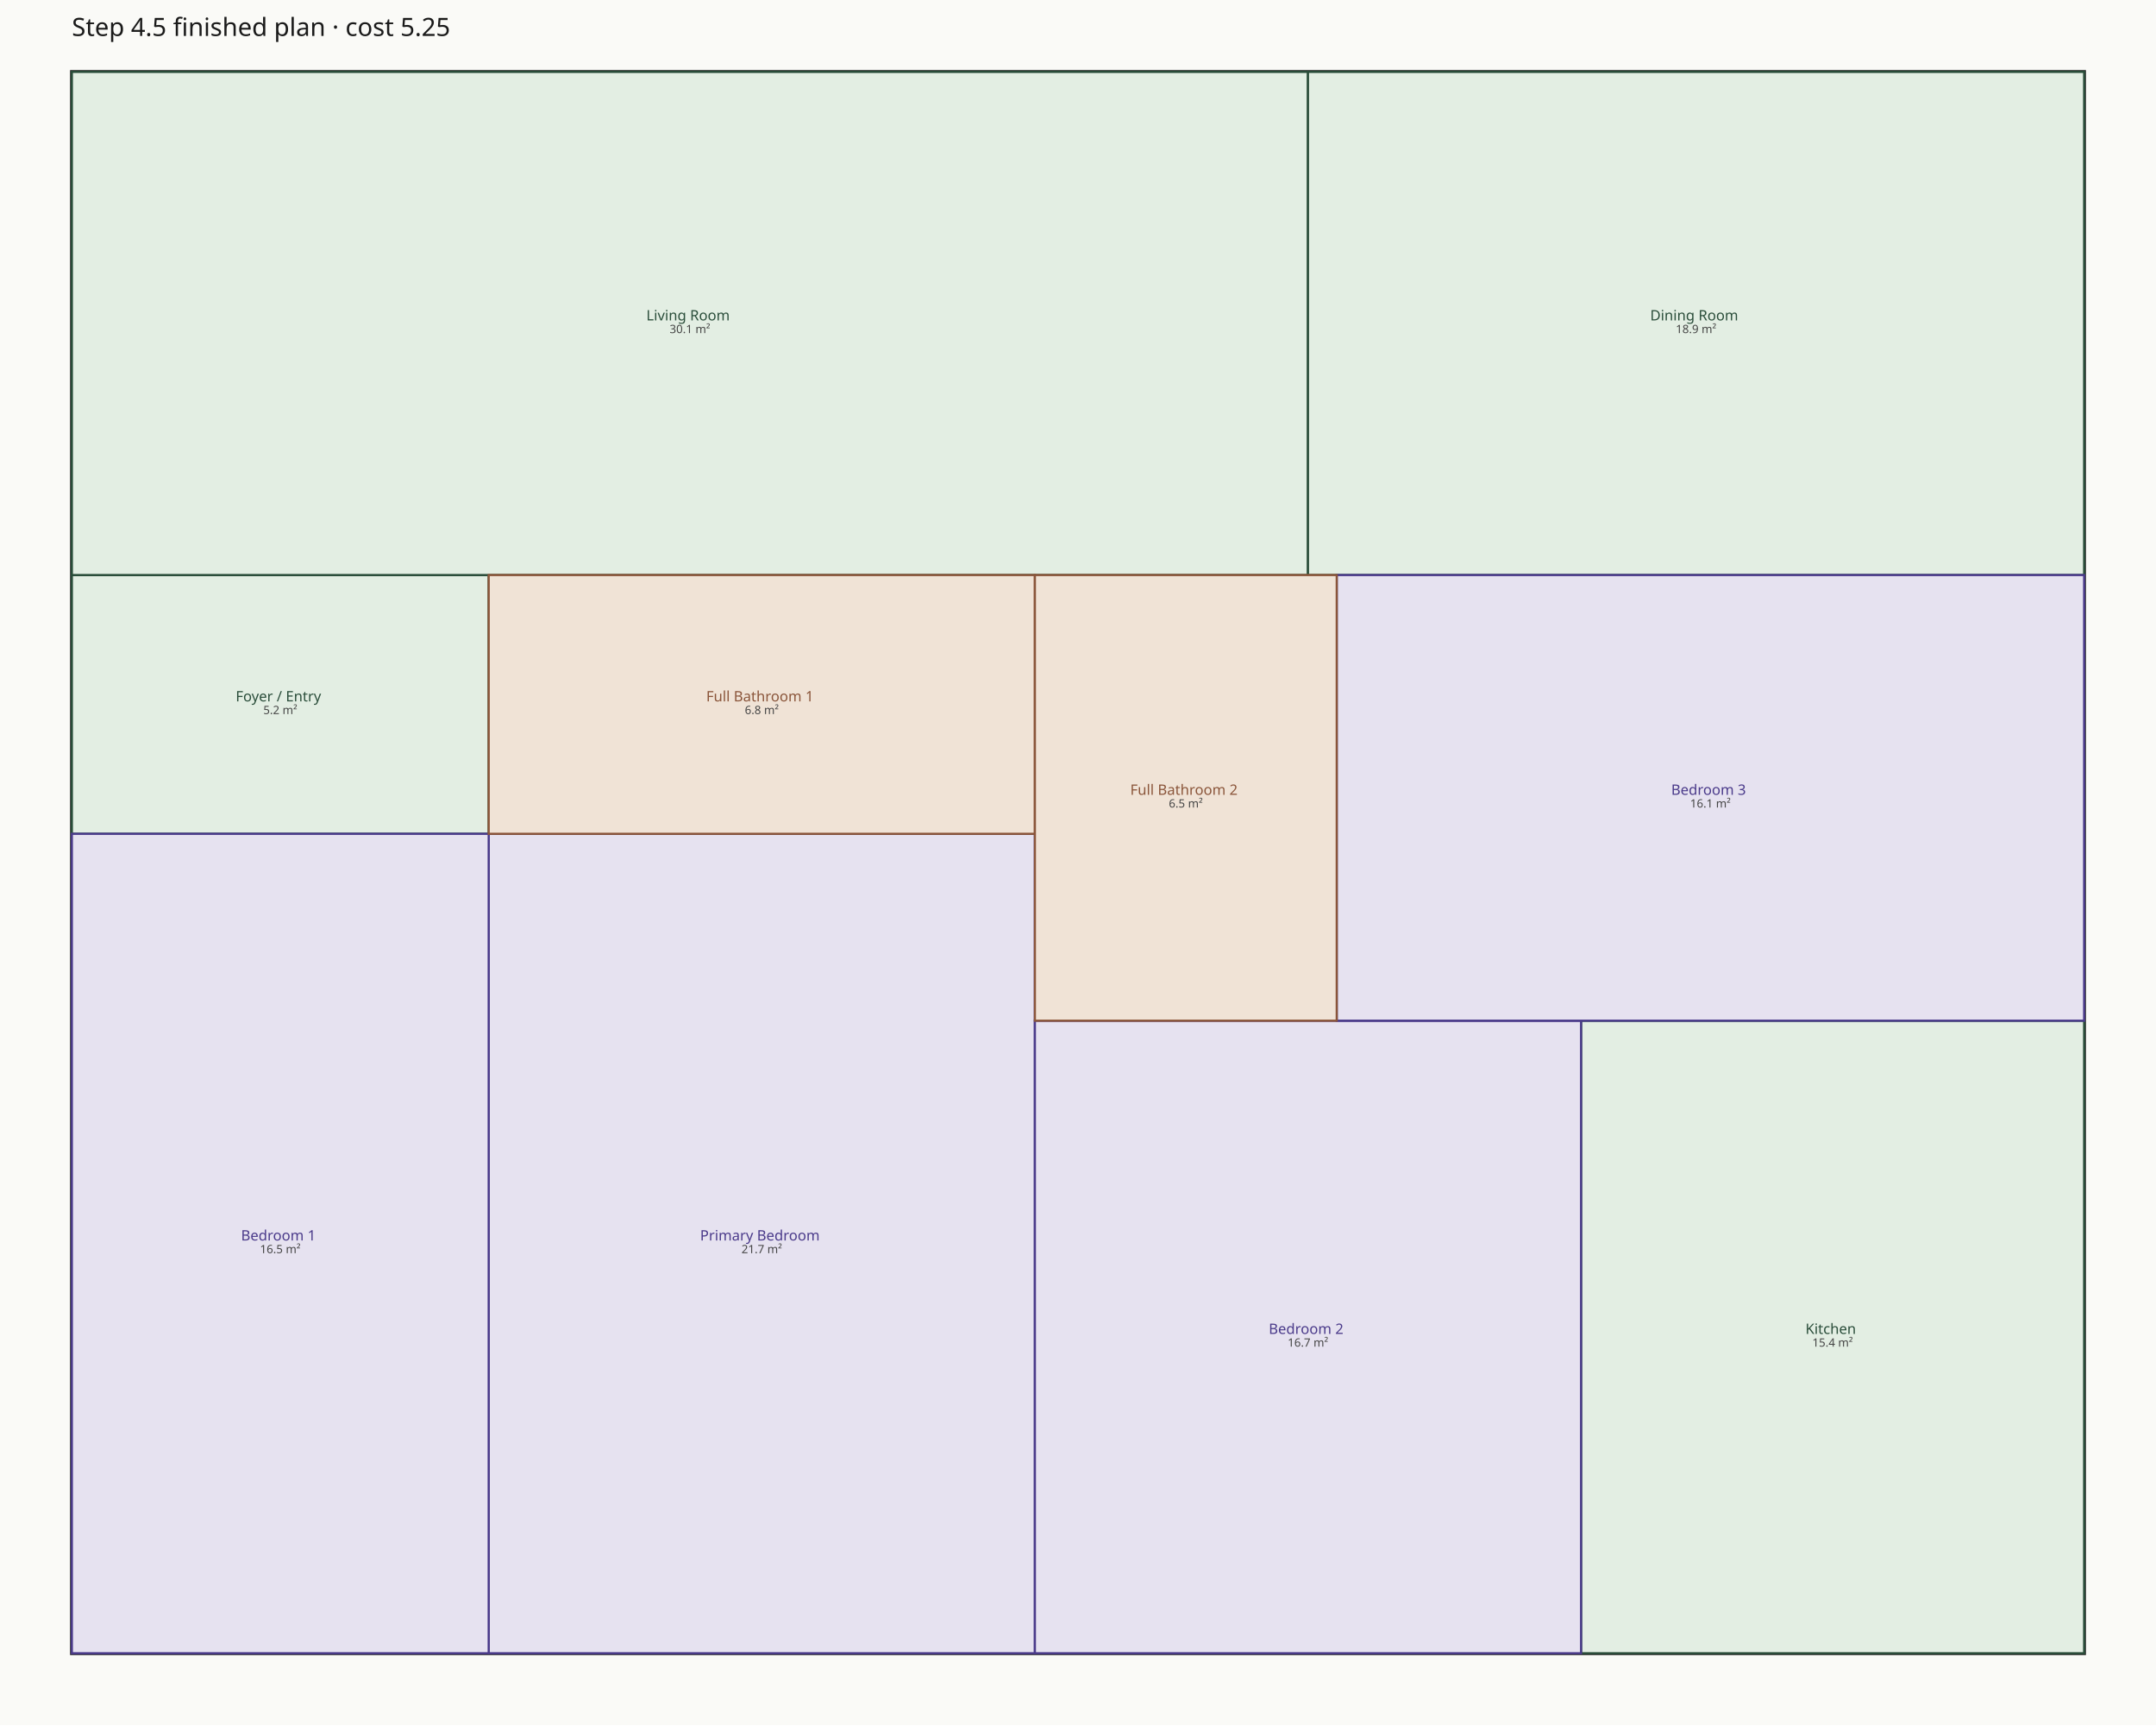
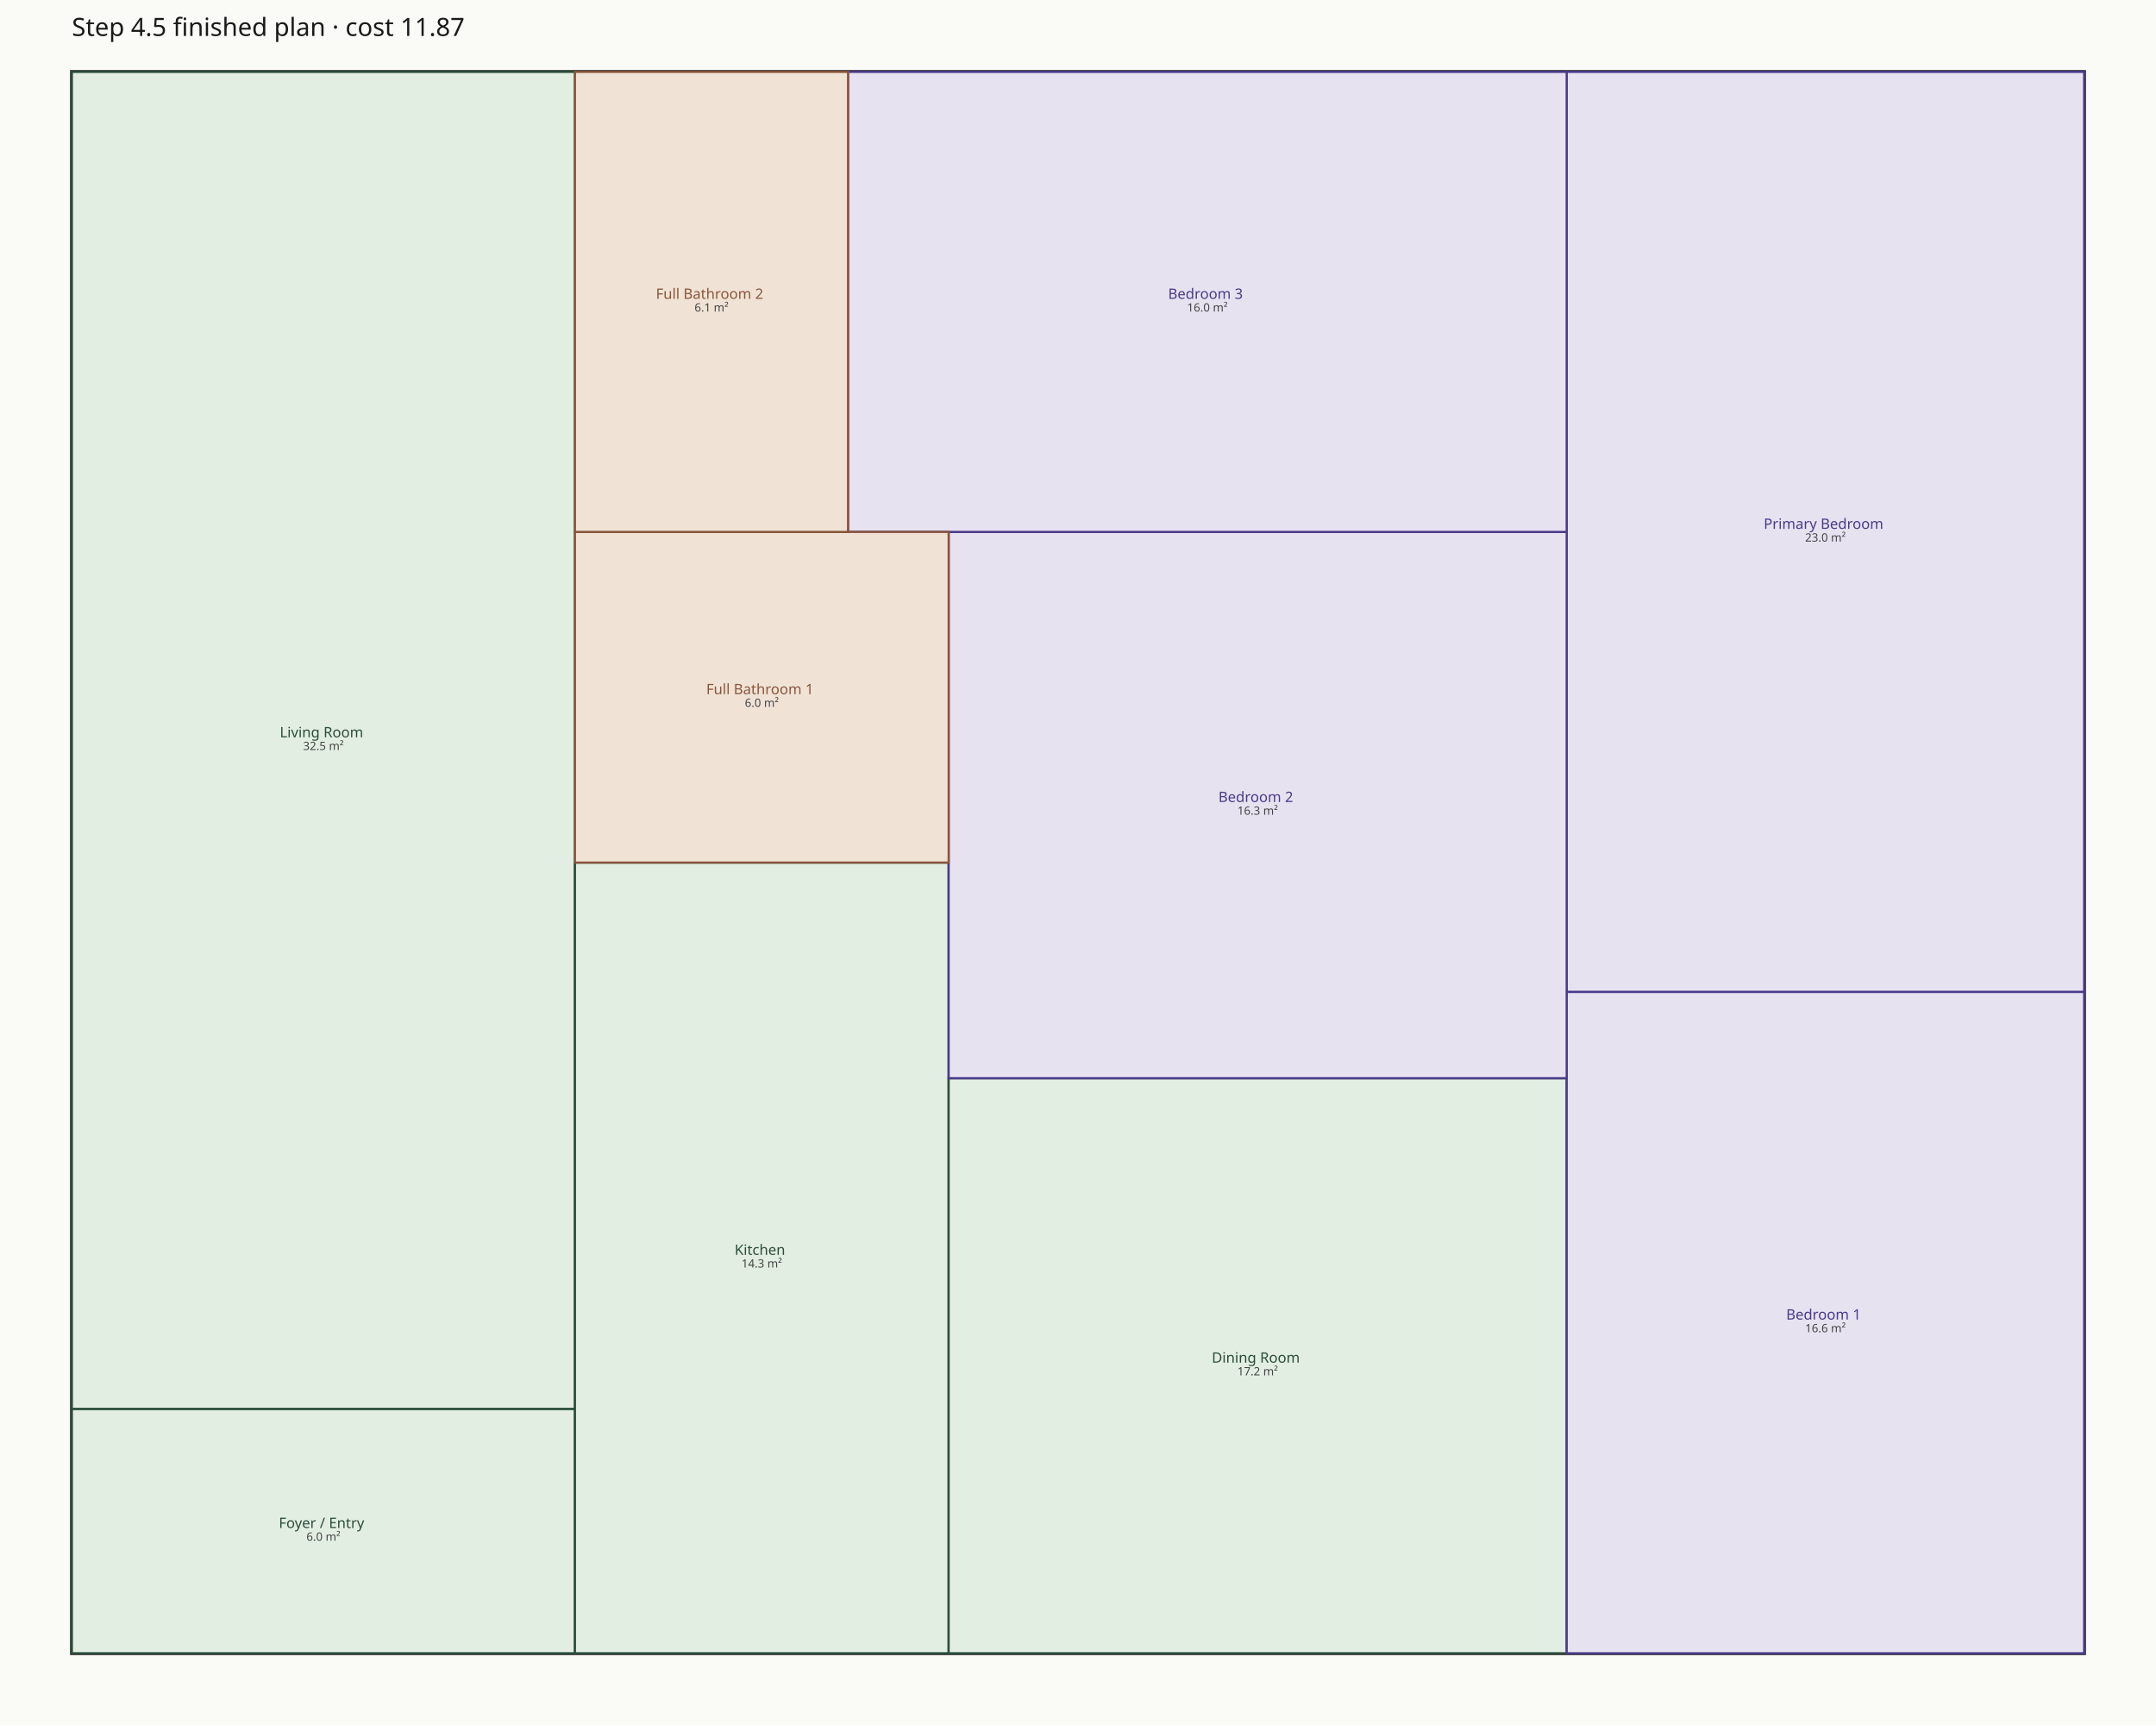
<svg xmlns="http://www.w3.org/2000/svg" width="1200" height="960" viewBox="0 0 1200 960">
  <rect width="100%" height="100%" fill="#fafaf7" />
  <rect x="40.0" y="40.0" width="1120.0" height="880.0" fill="none" stroke="#1a1a1a" stroke-width="2" />
-   <polygon points="40.0,320.0 272.0,320.0 272.0,464.0 40.0,464.0" fill="#e3eee3" stroke="#2a4d3a" stroke-width="1.2" />
-   <g transform="translate(156.0,392.0)">
+   <polygon points="40.0,784.0 320.0,784.0 320.0,920.0 40.0,920.0" fill="#e3eee3" stroke="#2a4d3a" stroke-width="1.2" />
+   <g transform="translate(180.0,852.0)">
    <text text-anchor="middle" dominant-baseline="central" font-family="ui-sans-serif,system-ui" font-size="8.0" fill="#2a4d3a">
      <tspan x="0" dy="-0.6em">Foyer / Entry</tspan>
-       <tspan x="0" dy="1.2em" font-size="6.4" fill="#444">5.2 m²</tspan>
+       <tspan x="0" dy="1.2em" font-size="6.4" fill="#444">6.0 m²</tspan>
    </text>
  </g>
-   <polygon points="40.0,40.0 728.0,40.0 728.0,320.0 40.0,320.0" fill="#e3eee3" stroke="#2a4d3a" stroke-width="1.2" />
-   <g transform="translate(384.0,180.0)">
+   <polygon points="40.0,40.0 320.0,40.0 320.0,784.0 40.0,784.0" fill="#e3eee3" stroke="#2a4d3a" stroke-width="1.2" />
+   <g transform="translate(180.0,412.0)">
    <text text-anchor="middle" dominant-baseline="central" font-family="ui-sans-serif,system-ui" font-size="8.0" fill="#2a4d3a">
      <tspan x="0" dy="-0.6em">Living Room</tspan>
-       <tspan x="0" dy="1.2em" font-size="6.4" fill="#444">30.1 m²</tspan>
+       <tspan x="0" dy="1.2em" font-size="6.4" fill="#444">32.5 m²</tspan>
    </text>
  </g>
-   <polygon points="880.0,568.0 1160.0,568.0 1160.0,920.0 880.0,920.0" fill="#e3eee3" stroke="#2a4d3a" stroke-width="1.2" />
-   <g transform="translate(1020.0,744.0)">
+   <polygon points="320.0,480.0 528.0,480.0 528.0,920.0 320.0,920.0" fill="#e3eee3" stroke="#2a4d3a" stroke-width="1.2" />
+   <g transform="translate(424.0,700.0)">
    <text text-anchor="middle" dominant-baseline="central" font-family="ui-sans-serif,system-ui" font-size="8.0" fill="#2a4d3a">
      <tspan x="0" dy="-0.6em">Kitchen</tspan>
-       <tspan x="0" dy="1.2em" font-size="6.4" fill="#444">15.4 m²</tspan>
+       <tspan x="0" dy="1.2em" font-size="6.4" fill="#444">14.3 m²</tspan>
    </text>
  </g>
-   <polygon points="728.0,40.0 1160.0,40.0 1160.0,320.0 728.0,320.0" fill="#e3eee3" stroke="#2a4d3a" stroke-width="1.2" />
-   <g transform="translate(944.0,180.0)">
+   <polygon points="528.0,600.0 872.0,600.0 872.0,920.0 528.0,920.0" fill="#e3eee3" stroke="#2a4d3a" stroke-width="1.2" />
+   <g transform="translate(700.0,760.0)">
    <text text-anchor="middle" dominant-baseline="central" font-family="ui-sans-serif,system-ui" font-size="8.0" fill="#2a4d3a">
      <tspan x="0" dy="-0.6em">Dining Room</tspan>
-       <tspan x="0" dy="1.2em" font-size="6.4" fill="#444">18.9 m²</tspan>
+       <tspan x="0" dy="1.2em" font-size="6.4" fill="#444">17.2 m²</tspan>
    </text>
  </g>
-   <polygon points="272.0,464.0 576.0,464.0 576.0,920.0 272.0,920.0" fill="#e6e2f0" stroke="#4a3a8a" stroke-width="1.2" />
-   <g transform="translate(424.0,692.0)">
+   <polygon points="872.0,40.0 1160.0,40.0 1160.0,552.0 872.0,552.0" fill="#e6e2f0" stroke="#4a3a8a" stroke-width="1.2" />
+   <g transform="translate(1016.0,296.0)">
    <text text-anchor="middle" dominant-baseline="central" font-family="ui-sans-serif,system-ui" font-size="8.0" fill="#4a3a8a">
      <tspan x="0" dy="-0.6em">Primary Bedroom</tspan>
-       <tspan x="0" dy="1.2em" font-size="6.4" fill="#444">21.7 m²</tspan>
+       <tspan x="0" dy="1.2em" font-size="6.4" fill="#444">23.0 m²</tspan>
    </text>
  </g>
-   <polygon points="40.0,464.0 272.0,464.0 272.0,920.0 40.0,920.0" fill="#e6e2f0" stroke="#4a3a8a" stroke-width="1.2" />
-   <g transform="translate(156.0,692.0)">
+   <polygon points="872.0,552.0 1160.0,552.0 1160.0,920.0 872.0,920.0" fill="#e6e2f0" stroke="#4a3a8a" stroke-width="1.2" />
+   <g transform="translate(1016.0,736.0)">
    <text text-anchor="middle" dominant-baseline="central" font-family="ui-sans-serif,system-ui" font-size="8.0" fill="#4a3a8a">
      <tspan x="0" dy="-0.6em">Bedroom 1</tspan>
-       <tspan x="0" dy="1.2em" font-size="6.4" fill="#444">16.5 m²</tspan>
+       <tspan x="0" dy="1.2em" font-size="6.4" fill="#444">16.6 m²</tspan>
    </text>
  </g>
-   <polygon points="576.0,568.0 880.0,568.0 880.0,920.0 576.0,920.0" fill="#e6e2f0" stroke="#4a3a8a" stroke-width="1.2" />
-   <g transform="translate(728.0,744.0)">
+   <polygon points="528.0,296.0 872.0,296.0 872.0,600.0 528.0,600.0" fill="#e6e2f0" stroke="#4a3a8a" stroke-width="1.2" />
+   <g transform="translate(700.0,448.0)">
    <text text-anchor="middle" dominant-baseline="central" font-family="ui-sans-serif,system-ui" font-size="8.0" fill="#4a3a8a">
      <tspan x="0" dy="-0.6em">Bedroom 2</tspan>
-       <tspan x="0" dy="1.2em" font-size="6.4" fill="#444">16.7 m²</tspan>
+       <tspan x="0" dy="1.2em" font-size="6.4" fill="#444">16.3 m²</tspan>
    </text>
  </g>
-   <polygon points="744.0,320.0 1160.0,320.0 1160.0,568.0 744.0,568.0" fill="#e6e2f0" stroke="#4a3a8a" stroke-width="1.2" />
-   <g transform="translate(952.0,444.0)">
+   <polygon points="472.0,40.0 872.0,40.0 872.0,296.0 472.0,296.0" fill="#e6e2f0" stroke="#4a3a8a" stroke-width="1.2" />
+   <g transform="translate(672.0,168.0)">
    <text text-anchor="middle" dominant-baseline="central" font-family="ui-sans-serif,system-ui" font-size="8.0" fill="#4a3a8a">
      <tspan x="0" dy="-0.6em">Bedroom 3</tspan>
-       <tspan x="0" dy="1.2em" font-size="6.4" fill="#444">16.1 m²</tspan>
+       <tspan x="0" dy="1.2em" font-size="6.4" fill="#444">16.0 m²</tspan>
    </text>
  </g>
-   <polygon points="272.0,320.0 576.0,320.0 576.0,464.0 272.0,464.0" fill="#f0e3d6" stroke="#8a553a" stroke-width="1.2" />
-   <g transform="translate(424.0,392.0)">
+   <polygon points="320.0,296.0 528.0,296.0 528.0,480.0 320.0,480.0" fill="#f0e3d6" stroke="#8a553a" stroke-width="1.2" />
+   <g transform="translate(424.0,388.0)">
    <text text-anchor="middle" dominant-baseline="central" font-family="ui-sans-serif,system-ui" font-size="8.0" fill="#8a553a">
      <tspan x="0" dy="-0.6em">Full Bathroom 1</tspan>
-       <tspan x="0" dy="1.2em" font-size="6.4" fill="#444">6.8 m²</tspan>
+       <tspan x="0" dy="1.2em" font-size="6.4" fill="#444">6.0 m²</tspan>
    </text>
  </g>
-   <polygon points="576.0,320.0 744.0,320.0 744.0,568.0 576.0,568.0" fill="#f0e3d6" stroke="#8a553a" stroke-width="1.2" />
-   <g transform="translate(660.0,444.0)">
+   <polygon points="320.0,40.0 472.0,40.0 472.0,296.0 320.0,296.0" fill="#f0e3d6" stroke="#8a553a" stroke-width="1.2" />
+   <g transform="translate(396.0,168.0)">
    <text text-anchor="middle" dominant-baseline="central" font-family="ui-sans-serif,system-ui" font-size="8.0" fill="#8a553a">
      <tspan x="0" dy="-0.6em">Full Bathroom 2</tspan>
-       <tspan x="0" dy="1.2em" font-size="6.4" fill="#444">6.5 m²</tspan>
+       <tspan x="0" dy="1.2em" font-size="6.4" fill="#444">6.1 m²</tspan>
    </text>
  </g>
-   <text x="40.0" y="20.0" font-family="ui-sans-serif,system-ui" font-size="14" fill="#1a1a1a">Step 4.5 finished plan · cost 5.25</text>
+   <text x="40.0" y="20.0" font-family="ui-sans-serif,system-ui" font-size="14" fill="#1a1a1a">Step 4.5 finished plan · cost 11.87</text>
</svg>
